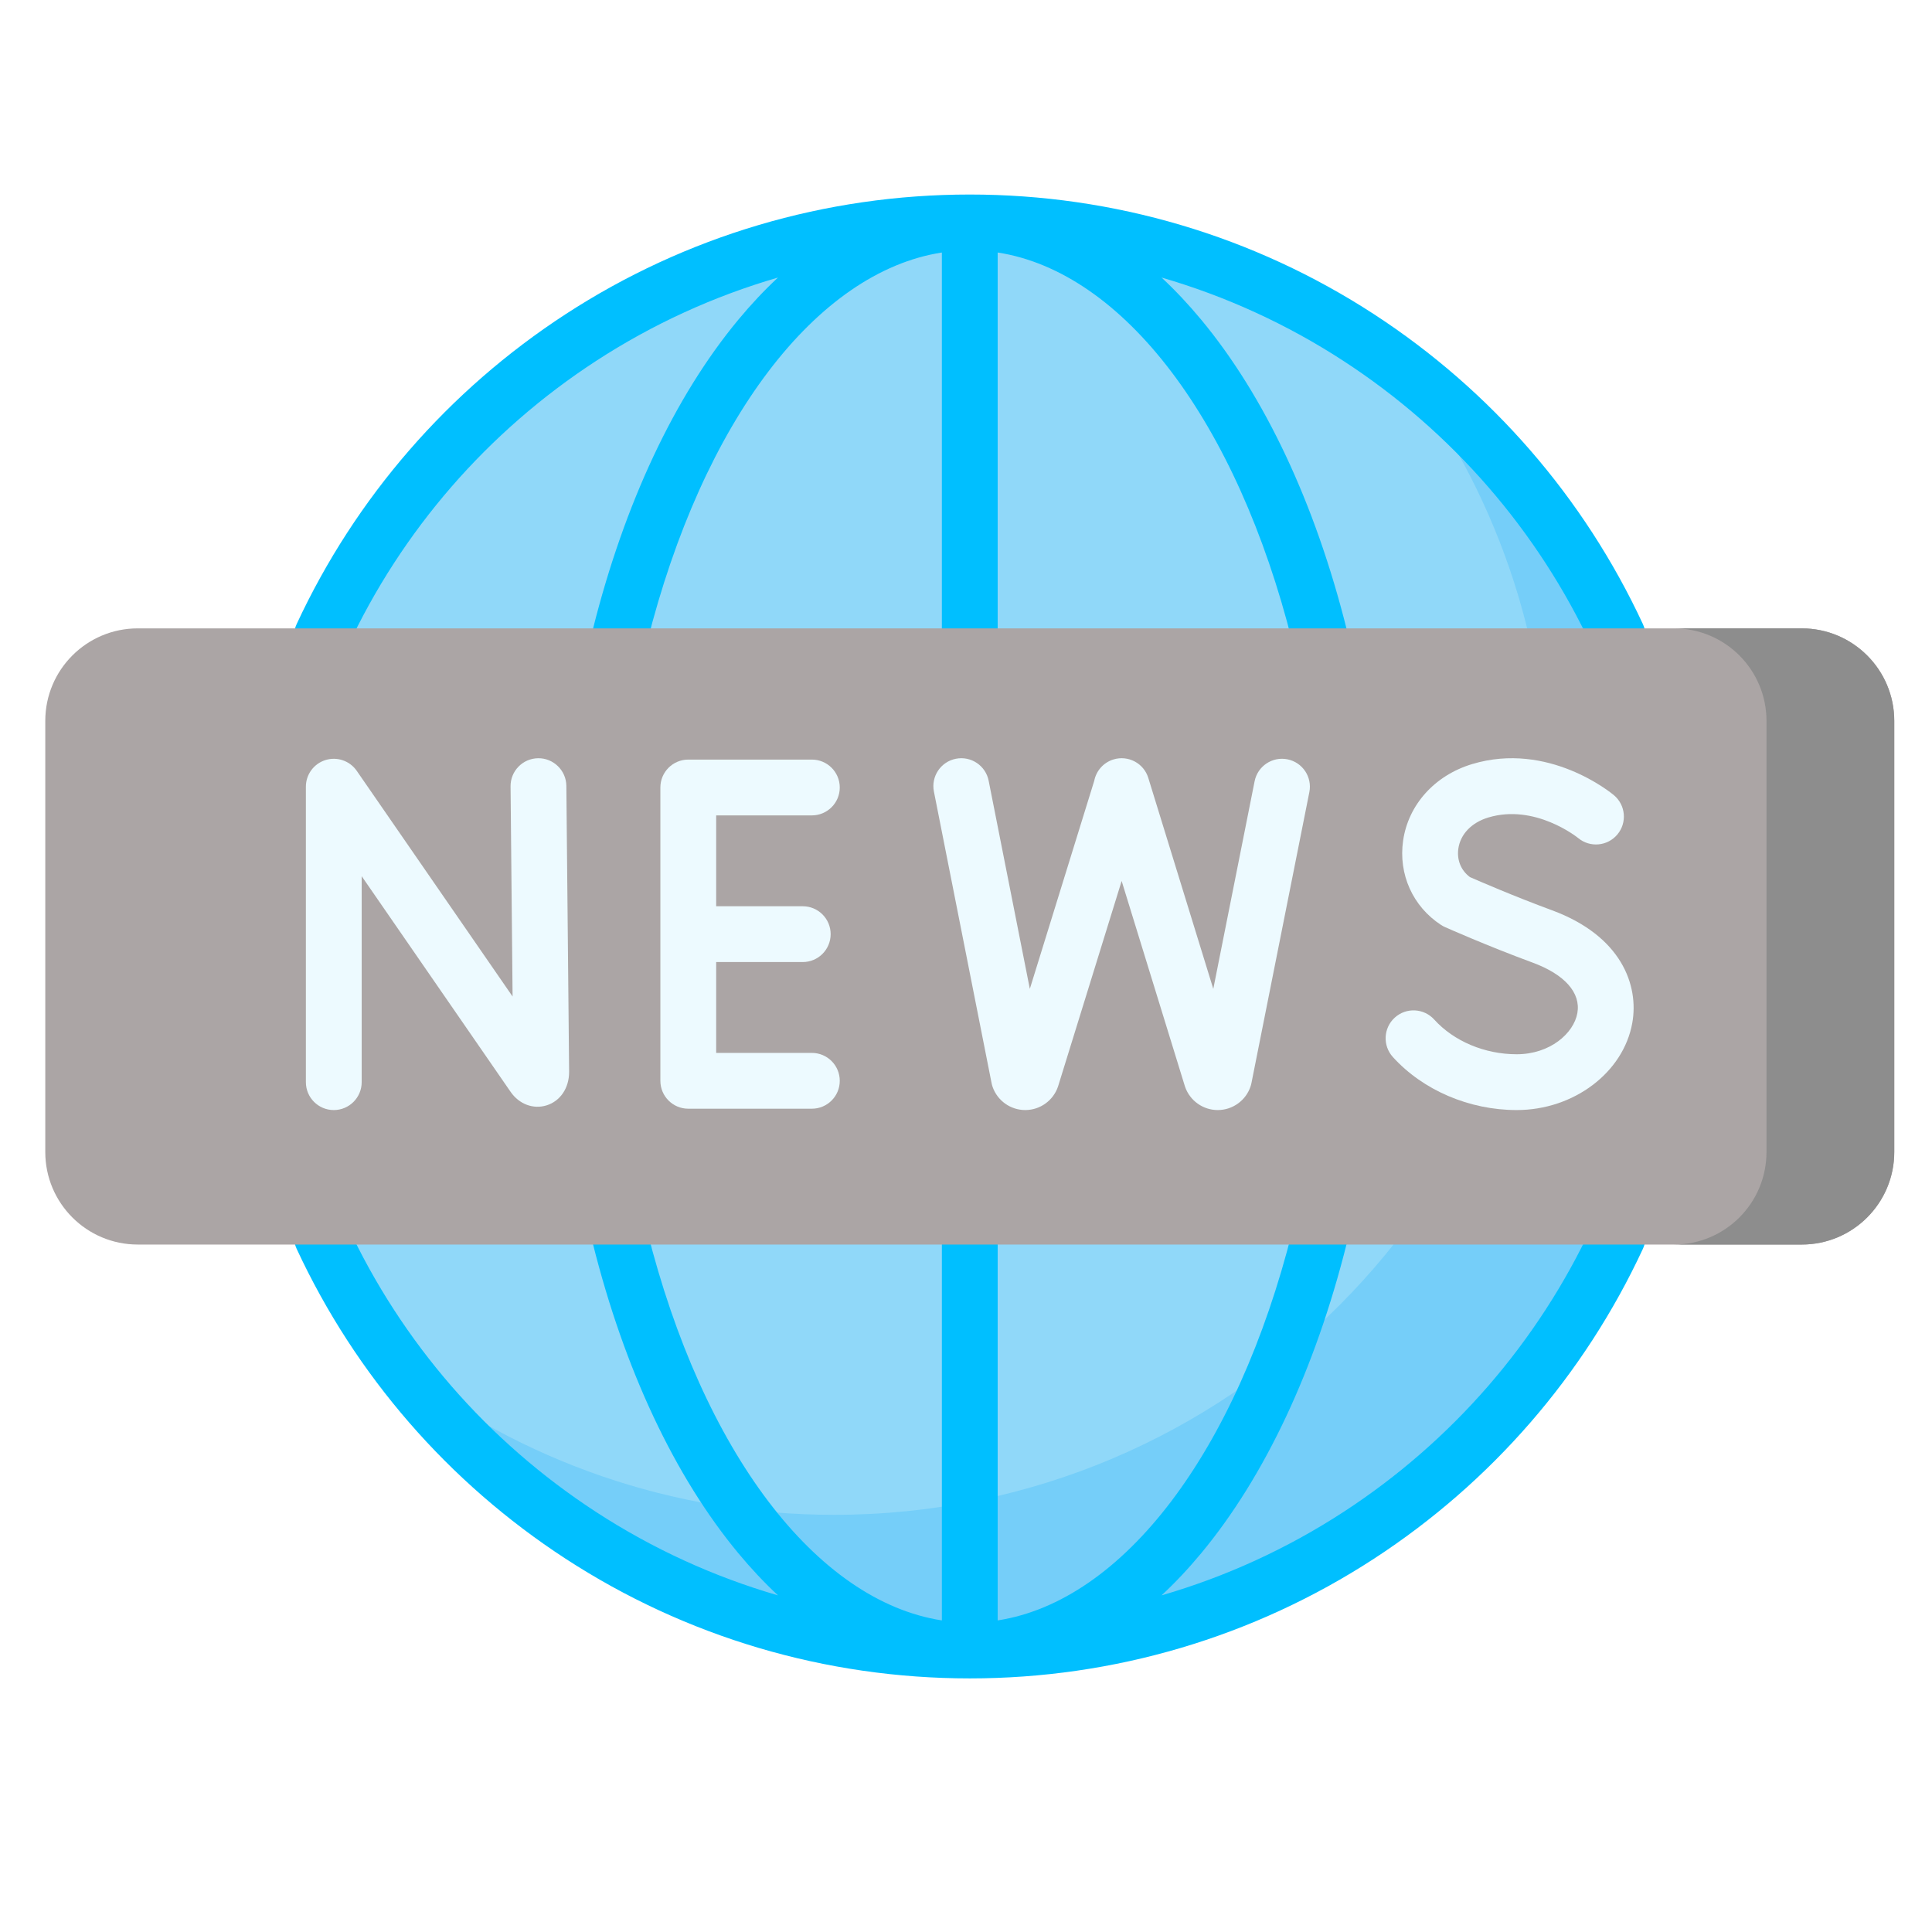
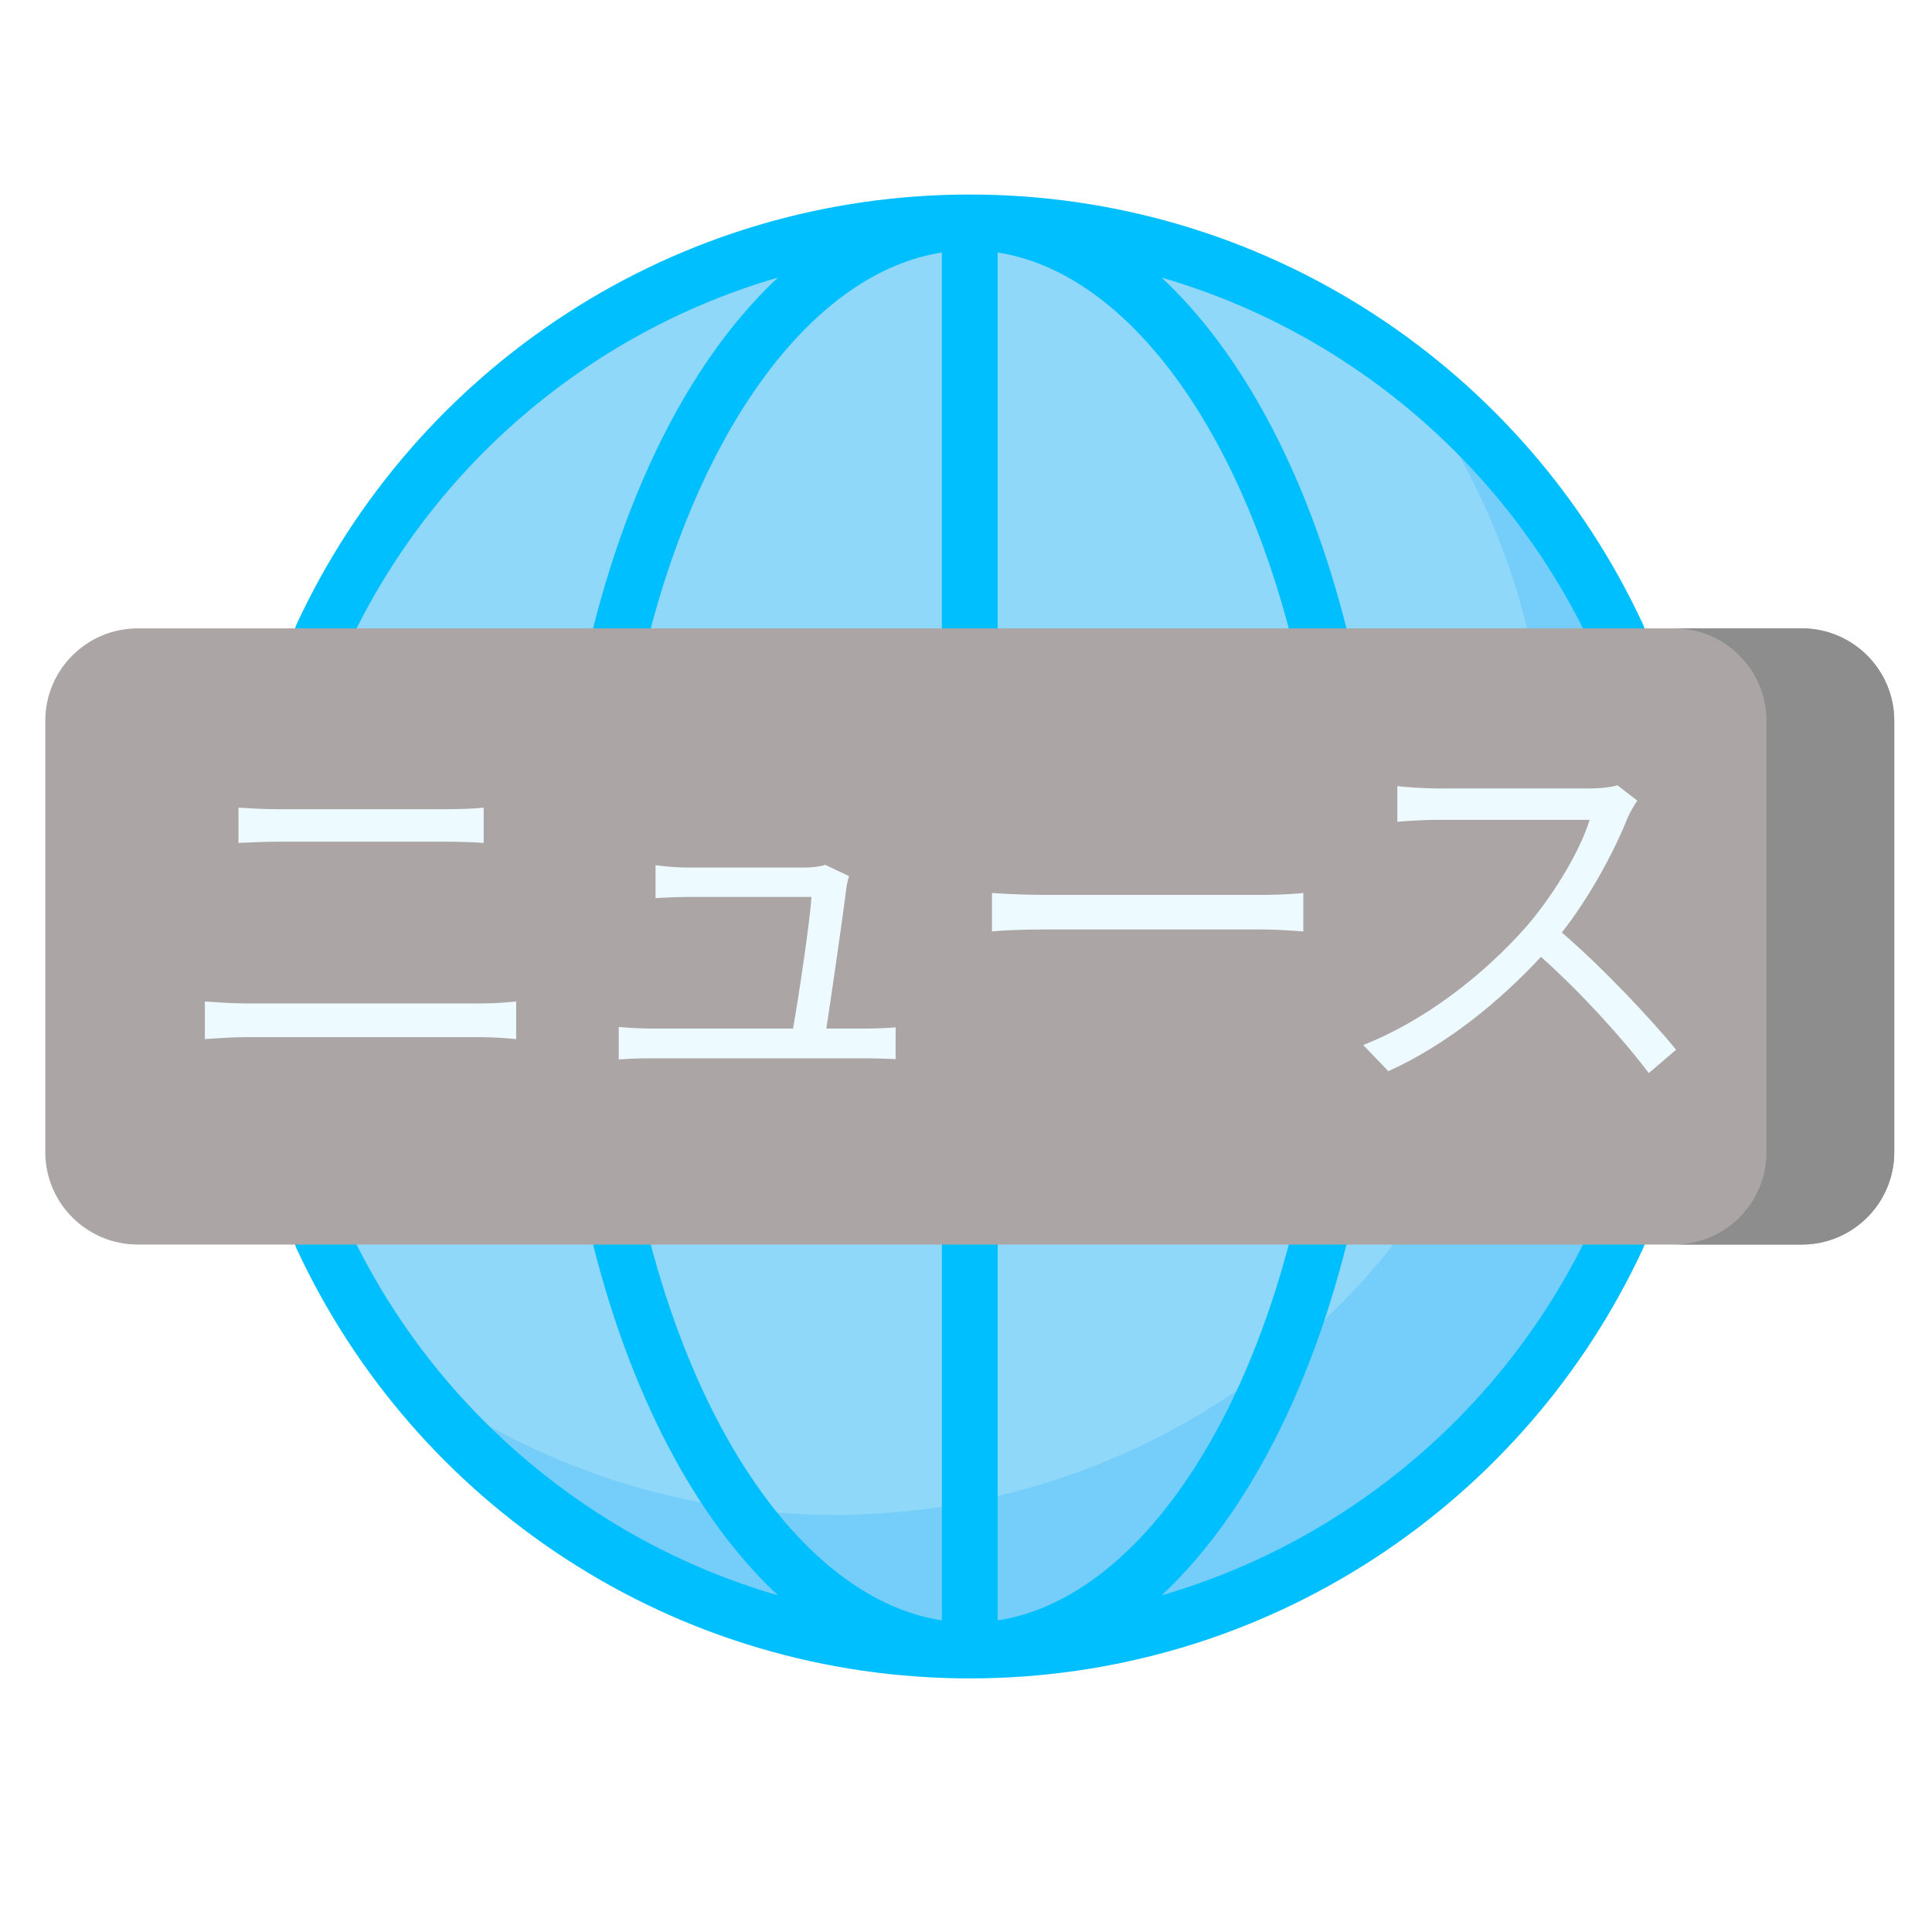
<svg xmlns="http://www.w3.org/2000/svg" width="100%" height="100%" viewBox="0 0 512 512" version="1.1" xml:space="preserve" style="fill-rule:evenodd;clip-rule:evenodd;stroke-linejoin:round;stroke-miterlimit:2;">
  <g>
    <g transform="matrix(0.957031,0,0,0.957031,12,3.17211)">
      <circle cx="256" cy="256" r="197.723" style="fill:rgb(144,216,249);" />
    </g>
    <g transform="matrix(0.957031,0,0,0.957031,12,3.17211)">
      <path d="M375.758,98.674C401.098,131.912 416.156,173.411 416.156,218.432C416.156,327.632 327.632,416.156 218.433,416.156C173.411,416.156 131.913,401.098 98.675,375.758C134.797,423.138 191.823,453.723 256.001,453.723C365.201,453.723 453.724,365.199 453.724,255.999C453.723,191.822 423.138,134.796 375.758,98.674Z" style="fill:rgb(117,206,249);fill-rule:nonzero;" />
    </g>
    <g transform="matrix(0.957031,0,0,0.957031,12,3.17211)">
      <path d="M442.391,169.495C426.114,134.476 400.363,104.805 367.921,83.689C334.614,62.01 295.912,50.551 256,50.551C216.088,50.551 177.386,62.01 144.078,83.689C111.636,104.805 85.884,134.476 69.608,169.495C67.81,173.364 69.488,177.96 73.358,179.758C77.228,181.558 81.822,179.878 83.621,176.009C98.675,143.62 122.496,116.175 152.508,96.641C168.18,86.44 185.148,78.693 202.897,73.539C199.122,77.05 195.45,80.95 191.897,85.233C174.298,106.444 160.38,136.059 151.648,170.873C150.61,175.013 153.123,179.209 157.262,180.247C161.397,181.29 165.597,178.771 166.636,174.633C182.053,113.173 213.539,71.976 248.273,66.609L248.273,172.753C248.273,177.021 251.732,180.479 255.999,180.479C260.266,180.479 263.725,177.02 263.725,172.753L263.725,66.607C298.46,71.974 329.946,113.171 345.362,174.631C346.242,178.139 349.39,180.479 352.85,180.479C353.472,180.479 354.105,180.404 354.736,180.245C358.875,179.207 361.388,175.011 360.35,170.871C351.618,136.057 337.7,106.442 320.101,85.231C316.548,80.949 312.876,77.049 309.101,73.537C326.85,78.691 343.818,86.438 359.49,96.639C389.502,116.173 413.322,143.618 428.377,176.007C429.686,178.823 432.475,180.479 435.389,180.479C436.479,180.479 437.587,180.247 438.641,179.757C442.511,177.96 444.19,173.364 442.391,169.495Z" style="fill:rgb(0,191,255);fill-rule:nonzero;" />
    </g>
    <g transform="matrix(0.957031,0,0,0.957031,12,3.17211)">
      <path d="M438.641,332.242C434.77,330.442 430.177,332.122 428.378,335.991C413.324,368.38 389.503,395.825 359.491,415.359C343.819,425.56 326.851,433.307 309.102,438.461C312.877,434.95 316.549,431.05 320.102,426.767C337.701,405.556 351.619,375.941 360.351,341.127C361.389,336.987 358.876,332.791 354.737,331.753C350.604,330.712 346.401,333.229 345.363,337.367C329.946,398.827 298.46,440.024 263.726,445.391L263.726,339.248C263.726,334.98 260.267,331.522 256,331.522C251.733,331.522 248.274,334.981 248.274,339.248L248.274,445.392C213.539,440.025 182.053,398.828 166.637,337.368C165.599,333.229 161.402,330.712 157.263,331.754C153.124,332.792 150.611,336.988 151.649,341.128C160.381,375.942 174.299,405.557 191.898,426.768C195.451,431.05 199.123,434.95 202.898,438.462C185.149,433.308 168.181,425.561 152.509,415.36C122.497,395.826 98.677,368.381 83.622,335.992C81.823,332.123 77.228,330.444 73.359,332.243C69.489,334.041 67.811,338.636 69.609,342.506C85.886,377.525 111.637,407.196 144.079,428.312C177.386,449.991 216.088,461.45 256,461.45C295.912,461.45 334.614,449.991 367.921,428.312C400.363,407.196 426.115,377.525 442.391,342.506C444.19,338.636 442.511,334.04 438.641,332.242Z" style="fill:rgb(0,191,255);fill-rule:nonzero;" />
    </g>
    <g transform="matrix(0.957031,0,0,0.957031,12,3.17211)">
      <path d="M0,315.696L0,196.303C0,182.156 11.469,170.687 25.616,170.687L486.384,170.687C500.531,170.687 512,182.156 512,196.303L512,315.696C512,329.843 500.531,341.312 486.384,341.312L25.616,341.312C11.469,341.312 -0,329.843 -0,315.696Z" style="fill:rgb(171,165,165);fill-rule:nonzero;" />
      <path d="M486.384,170.687L451.002,170.687C465.149,170.687 476.618,182.156 476.618,196.303L476.618,315.696C476.618,329.843 465.149,341.312 451.002,341.312L486.384,341.312C500.531,341.312 512,329.843 512,315.696L512,196.303C512,182.156 500.531,170.687 486.384,170.687Z" style="fill:rgb(141,141,141);fill-rule:nonzero;" />
    </g>
-     <g transform="matrix(0.957031,0,0,0.957031,12,3.17211)">
-       <path d="M136.49,206.648C132.223,206.689 128.797,210.182 128.839,214.449L129.401,272.626L86.247,210.137C84.325,207.355 80.817,206.147 77.59,207.151C74.362,208.157 72.163,211.146 72.163,214.527L72.163,296.345C72.163,300.613 75.622,304.071 79.889,304.071C84.156,304.071 87.615,300.612 87.615,296.345L87.615,239.312L128.852,299.026C131.222,302.451 135.137,303.919 138.824,302.768C142.61,301.586 145.055,297.98 145.055,293.507L144.289,214.299C144.249,210.033 140.717,206.595 136.49,206.648Z" style="fill:rgb(237,250,255);fill-rule:nonzero;" />
-       <path d="M212.274,222.475C216.541,222.475 220,219.016 220,214.749C220,210.481 216.541,207.023 212.274,207.023L178.05,207.023C173.783,207.023 170.324,210.482 170.324,214.749L170.324,295.971C170.324,300.239 173.783,303.697 178.05,303.697L212.274,303.697C216.541,303.697 220,300.238 220,295.971C220,291.704 216.541,288.245 212.274,288.245L185.776,288.245L185.776,263.086L209.75,263.086C214.017,263.086 217.476,259.627 217.476,255.36C217.476,251.093 214.017,247.634 209.75,247.634L185.776,247.634L185.776,222.476L212.274,222.476L212.274,222.475Z" style="fill:rgb(237,250,255);fill-rule:nonzero;" />
-       <path d="M417.236,248.757C406.757,244.891 397.032,240.672 394.499,239.56C392.032,237.732 390.837,234.826 391.288,231.682C391.863,227.673 394.962,224.45 399.576,223.06C412.49,219.164 424.201,228.53 424.459,228.739C427.725,231.457 432.577,231.028 435.316,227.772C438.061,224.505 437.639,219.631 434.373,216.886C433.642,216.271 416.221,201.908 395.119,208.263C384.752,211.387 377.423,219.519 375.993,229.485C374.659,238.778 378.684,247.713 386.496,252.807C386.838,253.03 387.196,253.226 387.568,253.392C388.039,253.602 399.254,258.594 411.889,263.254C420.743,266.521 425.247,271.611 424.245,277.221C423.244,282.824 416.687,288.618 407.445,288.618C398.598,288.618 390.06,285.024 384.605,279.005C381.739,275.843 376.853,275.603 373.692,278.468C370.53,281.333 370.29,286.22 373.155,289.381C381.49,298.579 394.309,304.07 407.446,304.07C423.239,304.07 437.001,293.695 439.458,279.936C441.318,269.513 436.458,255.847 417.236,248.757Z" style="fill:rgb(237,250,255);fill-rule:nonzero;" />
-       <path d="M343.962,206.946C339.783,206.114 335.709,208.83 334.876,213.015L323.432,270.518L305.435,212.098C304.179,208.02 299.854,205.733 295.777,206.988C292.961,207.856 291,210.187 290.469,212.889L272.631,270.52L261.228,212.873C260.401,208.687 256.337,205.964 252.149,206.793C247.963,207.621 245.241,211.685 246.069,215.871L262.04,296.611C262.113,296.981 262.213,297.344 262.339,297.7C263.696,301.517 267.316,304.069 271.362,304.069L271.429,304.069C275.502,304.041 279.119,301.43 280.429,297.574C280.452,297.507 280.474,297.44 280.494,297.373L298.056,240.634L315.54,297.388C315.572,297.493 315.606,297.596 315.643,297.699C316.999,301.517 320.619,304.07 324.667,304.07L324.733,304.07C328.806,304.042 332.424,301.432 333.734,297.575C333.843,297.255 333.93,296.928 333.997,296.597L350.032,216.031C350.864,211.847 348.147,207.779 343.962,206.946Z" style="fill:rgb(237,250,255);fill-rule:nonzero;" />
+     <g transform="matrix(1.73292,0,0,1.73292,-134.792,-437.808)">
+       <text x="103.594px" y="415.14px" style="font-family:'STHeitiSC-Medium', 'Heiti SC';font-size:59.89px;fill:rgb(237,250,255);">ニュース</text>
    </g>
  </g>
</svg>
